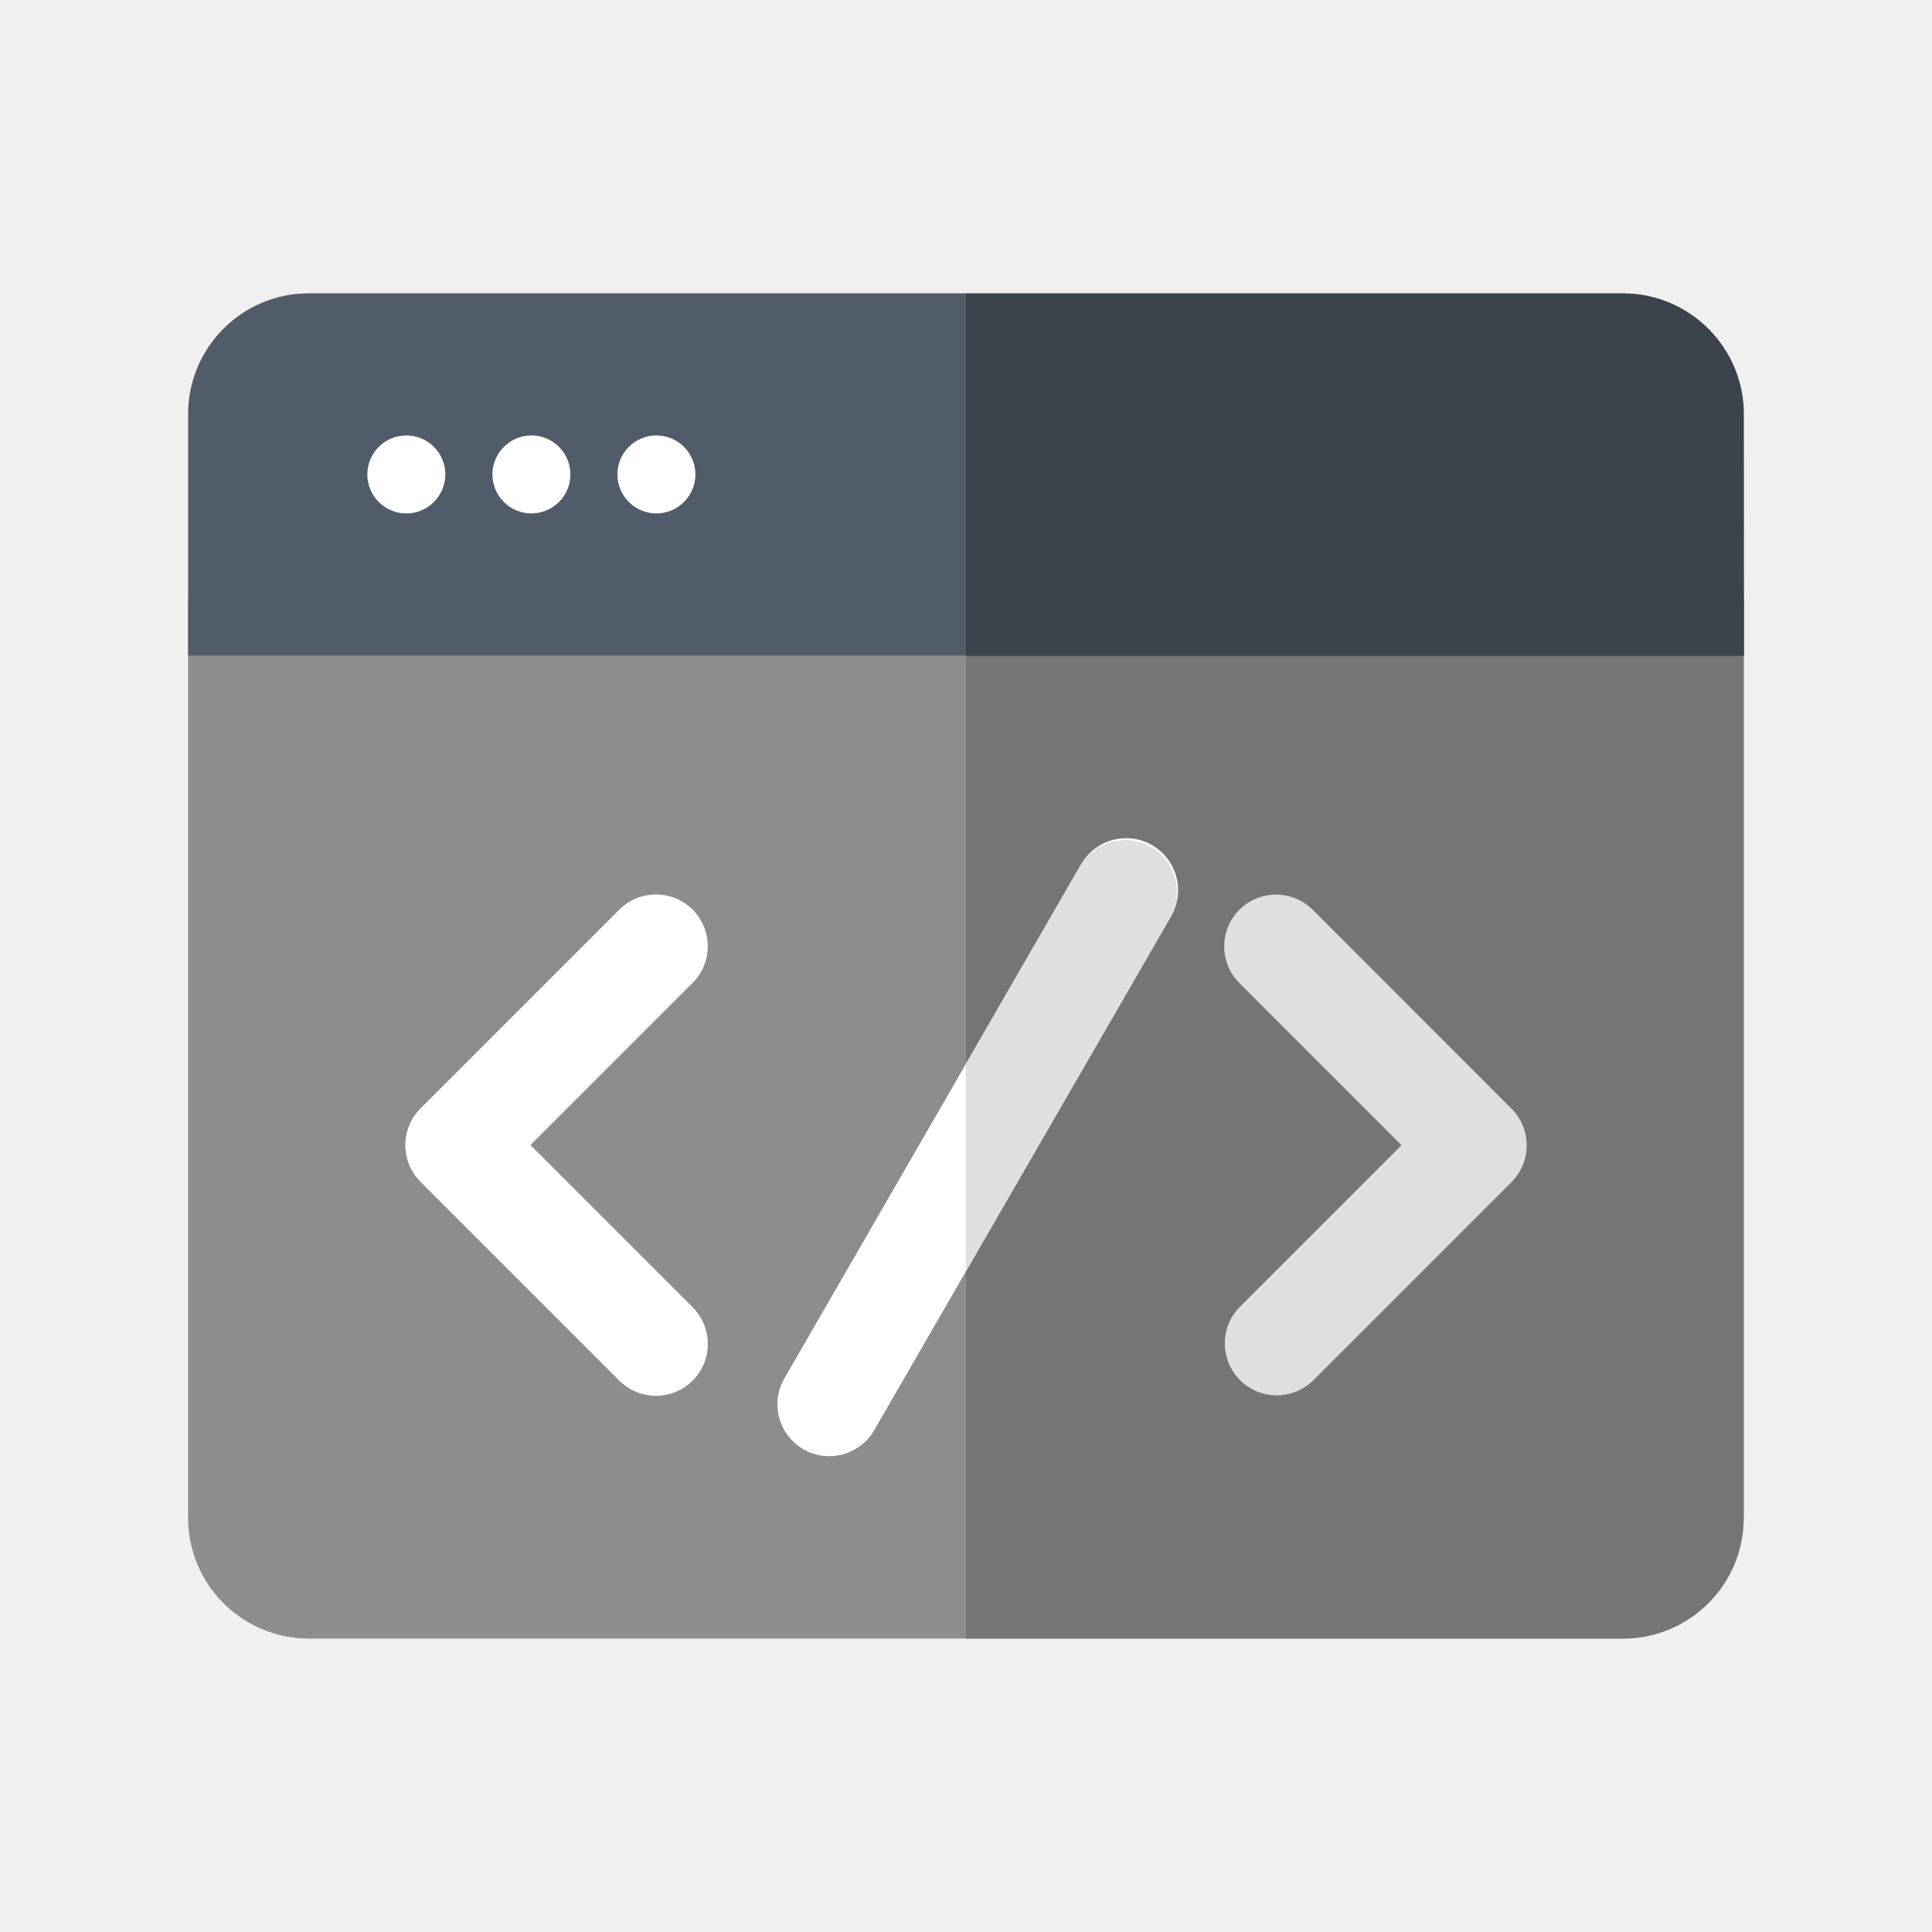
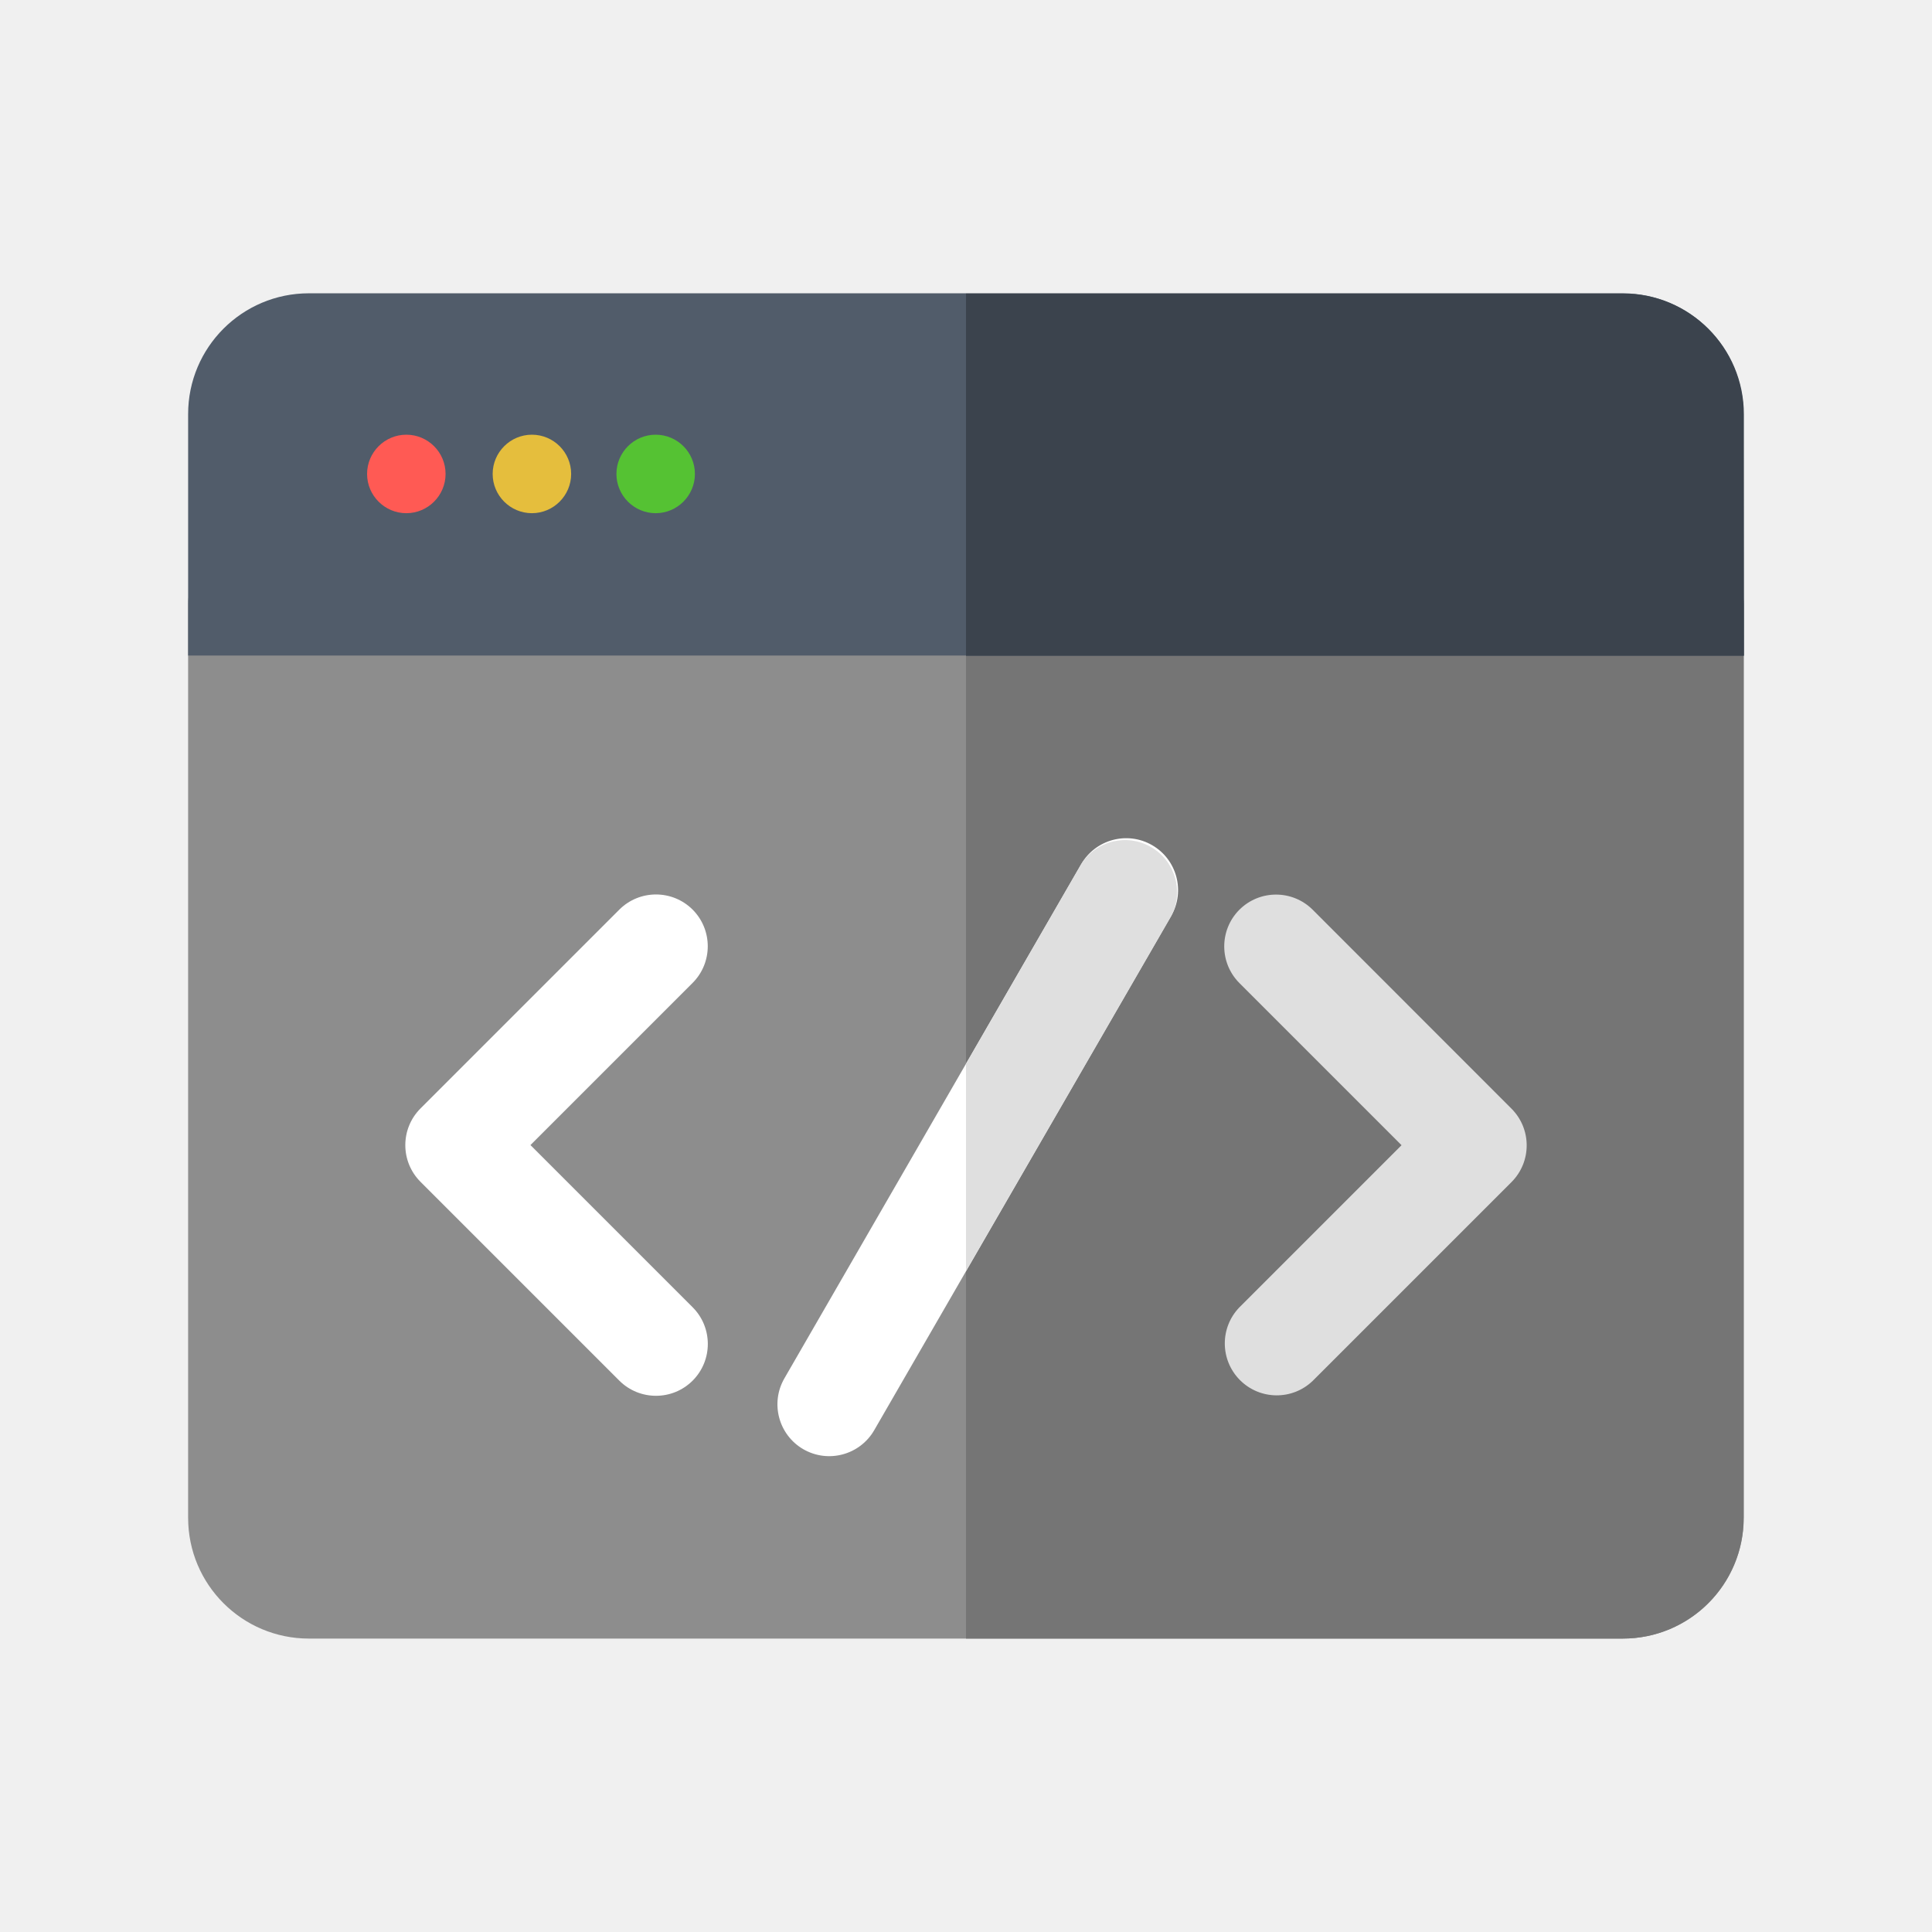
- <svg xmlns="http://www.w3.org/2000/svg" width="16" height="16" fill="none">
-   <g clip-path="url(#C)">
+ <svg xmlns="http://www.w3.org/2000/svg" xmlns:xlink="http://www.w3.org/1999/xlink" width="16" height="16" fill="none">
+   <g clip-path="url(#D)">
    <mask id="A" maskUnits="userSpaceOnUse" x="0" y="0" width="16" height="16">
      <path d="M0 0H16V16H0V0Z" fill="#fff" />
    </mask>
    <g mask="url(#A)">
      <mask id="B" maskUnits="userSpaceOnUse" x="0" y="0" width="16" height="16">
        <path d="M0 0H16V16H0V0Z" fill="#fff" />
      </mask>
      <g mask="url(#B)">
-         <path d="M13.44 13.57H2.558a1 1 0 0 1-1-1V5.001a.43.43 0 0 1 .429-.429h12.025a.43.43 0 0 1 .429.429v7.564a1 1 0 0 1-.618.929 1.01 1.01 0 0 1-.384.076z" fill="#8d8d8d" />
-         <path d="M14.012 4.57H8v9h5.44a1 1 0 0 0 1-1V5.001a.43.43 0 0 0-.428-.431z" fill="#757575" />
-         <path d="M14.442 5.429H1.558v-2a1 1 0 0 1 1-1h10.88a1 1 0 0 1 1 1l.004 2z" fill="#515c6a" />
-         <path d="M3.365 4.252c.178 0 .323-.145.323-.323s-.145-.323-.323-.323-.323.145-.323.323.145.323.323.323zm1.036 0c.178 0 .323-.145.323-.323s-.145-.323-.323-.323-.323.145-.323.323.145.323.323.323zm1.035 0c.178 0 .323-.145.323-.323s-.145-.323-.323-.323-.323.145-.323.323.145.323.323.323zm-.307 7.182L3.482 9.787a.43.43 0 0 1 0-.607l1.647-1.647a.43.43 0 0 1 .607 0 .43.43 0 0 1 0 .607L4.393 9.483l1.343 1.343a.43.43 0 0 1 .001.607.43.43 0 0 1-.608.001zm1.367-.019l2.458-4.258a.43.43 0 0 1 .587-.158.43.43 0 0 1 .158.587L7.24 11.844a.43.43 0 0 1-.587.158.43.43 0 0 1-.157-.587z" fill="#fff" />
-         <path d="M14.442 3.431a1 1 0 0 0-1-1H8v3h6.442v-2z" fill="#3b434d" />
-         <path d="M10.264 10.827l1.343-1.343-1.343-1.343a.43.43 0 0 1 0-.607.43.43 0 0 1 .607 0l1.647 1.648a.43.43 0 0 1 0 .607l-1.647 1.647a.43.43 0 0 1-.607-.609zm-1.31-3.671L8 8.809v1.718l1.7-2.941a.43.43 0 0 0-.168-.571.43.43 0 0 0-.578.141z" fill="#dfdfdf" />
+         <mask id="C" maskUnits="userSpaceOnUse" x="0" y="0" width="16" height="16">
+           <path d="M0 0H16V16H0V0Z" fill="#fff" />
+         </mask>
+         <g mask="url(#C)">
+           <path d="M13.44 13.57H2.558a1 1 0 0 1-1-1V5.001a.43.43 0 0 1 .429-.429h12.025a.43.43 0 0 1 .429.429v7.564a1 1 0 0 1-.618.929c-.122.05-.251.076-.383.076z" fill="#8d8d8d" />
+           <path d="M14.012 4.57H8v9h5.44a1 1 0 0 0 1-1V5.001a.43.43 0 0 0-.428-.431z" fill="#757575" />
+           <path d="M14.442 5.429H1.558v-2a1 1 0 0 1 1-1h10.88a1 1 0 0 1 1 1l.004 2z" fill="#515c6a" />
+           <path d="M5.129 11.434L3.482 9.787a.43.43 0 0 1 0-.607l1.647-1.647a.43.43 0 0 1 .607 0 .43.43 0 0 1 0 .607L4.393 9.483l1.343 1.343a.43.43 0 0 1 .001.607.43.43 0 0 1-.608.001zm1.367-.019l2.458-4.258a.43.43 0 0 1 .587-.158.43.43 0 0 1 .158.587L7.24 11.844a.43.43 0 0 1-.587.158.43.43 0 0 1-.157-.587z" fill="#fff" />
+           <path d="M14.442 3.431a1 1 0 0 0-1-1H8v3h6.442v-2z" fill="#3b434d" />
+           <path d="M10.264 10.827l1.343-1.343-1.343-1.343a.43.43 0 0 1 0-.607.43.43 0 0 1 .607 0l1.647 1.648a.43.43 0 0 1 0 .607l-1.647 1.647a.43.43 0 0 1-.607-.609zm-1.31-3.671L8 8.809v1.718l1.7-2.941a.43.43 0 0 0-.168-.571.43.43 0 0 0-.578.141z" fill="#dfdfdf" />
+         </g>
      </g>
    </g>
+     <use xlink:href="#E" fill="#ff5a54" />
+     <use xlink:href="#F" fill="#e5be3d" />
+     <path d="M5.755 3.925c0 .179-.146.325-.325.325s-.325-.146-.325-.325.146-.325.325-.325.325.145.325.325z" fill="#55c233" />
  </g>
  <defs>
-     <clipPath id="C">
+     <clipPath id="D">
      <path fill="#fff" d="M0 0h16v16H0z" />
    </clipPath>
+     <path id="E" d="M3.69 3.925c0 .179-.146.325-.325.325s-.325-.146-.325-.325.146-.325.325-.325.325.145.325.325z" />
+     <path id="F" d="M4.73 3.925c0 .179-.146.325-.325.325s-.325-.146-.325-.325.146-.325.325-.325.325.145.325.325z" />
  </defs>
</svg>
